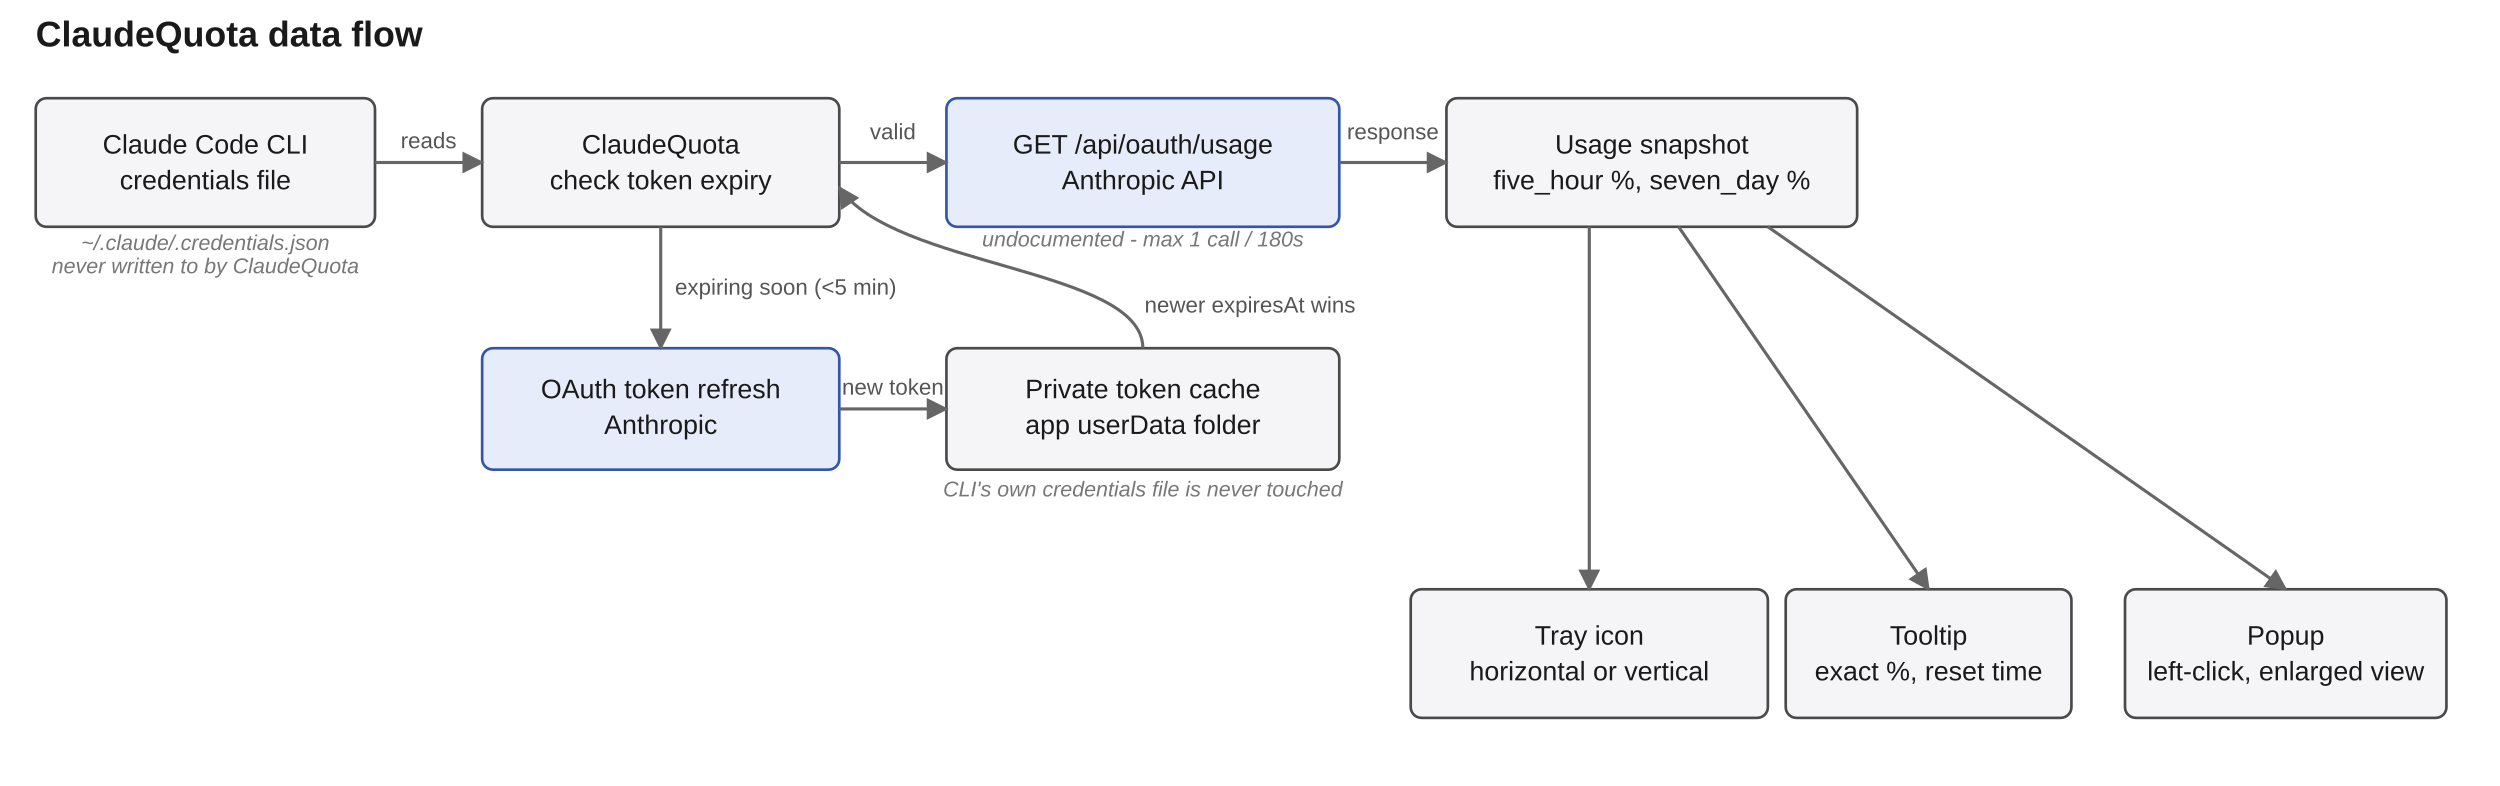
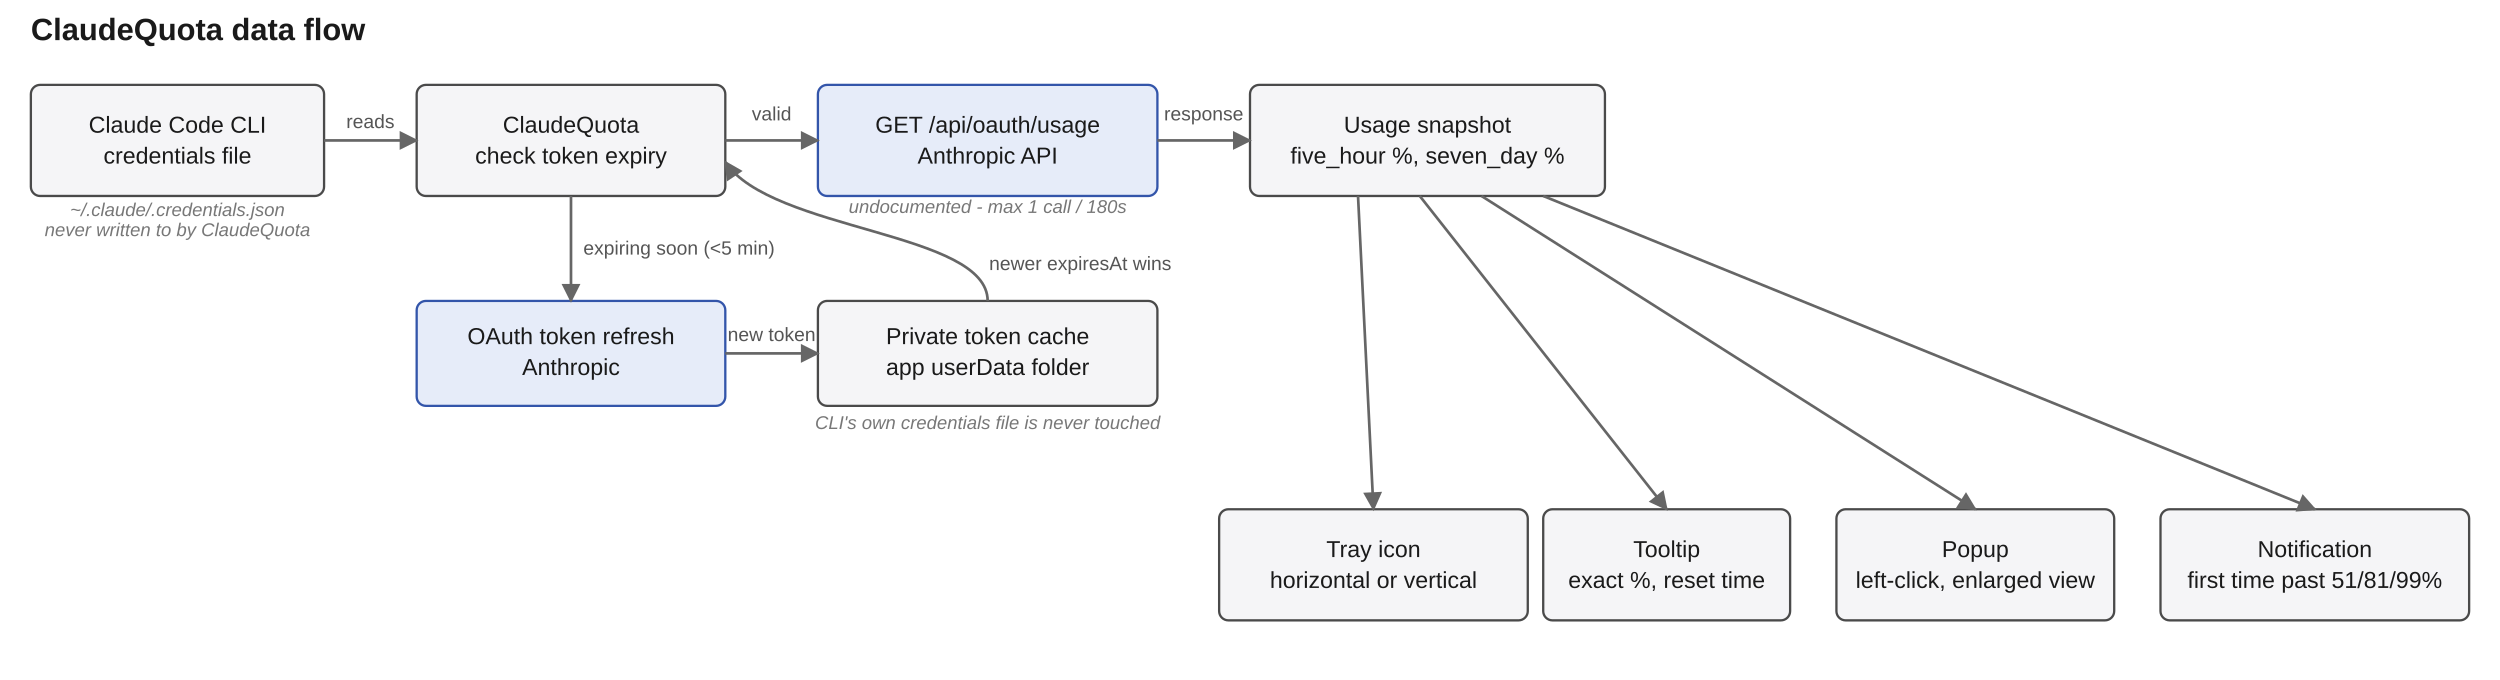
- <svg xmlns="http://www.w3.org/2000/svg" viewBox="0 0 1400 440" font-family="Segoe UI, Arial, sans-serif">
+ <svg xmlns="http://www.w3.org/2000/svg" viewBox="0 0 1620 440" font-family="Segoe UI, Arial, sans-serif">
  <defs>
    <marker id="arrow" viewBox="0 0 10 10" refX="9" refY="5" markerWidth="7" markerHeight="7" orient="auto-start-reverse">
      <path d="M0,0 L10,5 L0,10 z" class="arrowhead" />
    </marker>
  </defs>
  <style>
    text { font-size: 15px; }
    .title { font-size: 20px; font-weight: 600; fill: #1a1a1a; }
    .box rect { fill: #f5f5f7; stroke: #4a4a4a; stroke-width: 1.5; }
    .box text { fill: #1a1a1a; }
    .box.accent rect { fill: #e6ecf9; stroke: #3355aa; }
    .box.accent text { fill: #1a1a1a; }
    .arrow { stroke: #666666; stroke-width: 1.75; fill: none; }
    .arrowhead { fill: #666666; }
    .edge-label { fill: #555555; font-size: 12.5px; }
    .note { fill: #777777; font-size: 12px; font-style: italic; }

    @media (prefers-color-scheme: dark) {
      .title { fill: #f0f0f0; }
      .box rect { fill: #2a2a2e; stroke: #9a9a9a; }
      .box text { fill: #f0f0f0; }
      .box.accent rect { fill: #24344a; stroke: #7aa2e8; }
      .box.accent text { fill: #f0f0f0; }
      .arrow { stroke: #aaaaaa; }
      .arrowhead { fill: #aaaaaa; }
      .edge-label { fill: #bbbbbb; }
      .note { fill: #999999; }
    }
  </style>
  <text x="20" y="26" class="title">ClaudeQuota data flow</text>
  <g class="box">
    <rect x="20" y="55" width="190" height="72" rx="6" />
    <text x="115" y="86" text-anchor="middle">Claude Code CLI</text>
    <text x="115" y="106" text-anchor="middle">credentials file</text>
  </g>
  <text x="115" y="140" text-anchor="middle" class="note">~/.claude/.credentials.json</text>
  <text x="115" y="153" text-anchor="middle" class="note">never written to by ClaudeQuota</text>
  <g class="box">
    <rect x="270" y="55" width="200" height="72" rx="6" />
    <text x="370" y="86" text-anchor="middle">ClaudeQuota</text>
    <text x="370" y="106" text-anchor="middle">check token expiry</text>
  </g>
  <g class="box accent">
    <rect x="530" y="55" width="220" height="72" rx="6" />
    <text x="640" y="86" text-anchor="middle">GET /api/oauth/usage</text>
    <text x="640" y="106" text-anchor="middle">Anthropic API</text>
  </g>
  <g class="box">
    <rect x="810" y="55" width="230" height="72" rx="6" />
    <text x="925" y="86" text-anchor="middle">Usage snapshot</text>
    <text x="925" y="106" text-anchor="middle">five_hour %, seven_day %</text>
  </g>
  <path class="arrow" marker-end="url(#arrow)" d="M210,91 L270,91" />
  <text x="240" y="83" text-anchor="middle" class="edge-label">reads</text>
  <path class="arrow" marker-end="url(#arrow)" d="M470,91 L530,91" />
  <text x="500" y="78" text-anchor="middle" class="edge-label">valid</text>
  <path class="arrow" marker-end="url(#arrow)" d="M750,91 L810,91" />
  <text x="780" y="78" text-anchor="middle" class="edge-label">response</text>
  <g class="box accent">
    <rect x="270" y="195" width="200" height="68" rx="6" />
    <text x="370" y="223" text-anchor="middle">OAuth token refresh</text>
    <text x="370" y="243" text-anchor="middle">Anthropic</text>
  </g>
  <g class="box">
    <rect x="530" y="195" width="220" height="68" rx="6" />
    <text x="640" y="223" text-anchor="middle">Private token cache</text>
    <text x="640" y="243" text-anchor="middle">app userData folder</text>
  </g>
  <text x="640" y="278" text-anchor="middle" class="note">CLI's own credentials file is never touched</text>
  <text x="640" y="138" text-anchor="middle" class="note">undocumented - max 1 call / 180s</text>
  <path class="arrow" marker-end="url(#arrow)" d="M370,127 L370,195" />
  <text x="378" y="165" class="edge-label">expiring soon (&lt;5 min)</text>
  <path class="arrow" marker-end="url(#arrow)" d="M470,229 L530,229" />
  <text x="500" y="221" text-anchor="middle" class="edge-label">new token</text>
  <path class="arrow" marker-end="url(#arrow)" d="M640,195 C 640,150 500,150 470,105" />
  <text x="700" y="175" text-anchor="middle" class="edge-label">newer expiresAt wins</text>
  <g class="box">
    <rect x="790" y="330" width="200" height="72" rx="6" />
    <text x="890" y="361" text-anchor="middle">Tray icon</text>
    <text x="890" y="381" text-anchor="middle">horizontal or vertical</text>
  </g>
  <g class="box">
    <rect x="1000" y="330" width="160" height="72" rx="6" />
    <text x="1080" y="361" text-anchor="middle">Tooltip</text>
    <text x="1080" y="381" text-anchor="middle">exact %, reset time</text>
  </g>
  <g class="box">
    <rect x="1190" y="330" width="180" height="72" rx="6" />
    <text x="1280" y="361" text-anchor="middle">Popup</text>
    <text x="1280" y="381" text-anchor="middle">left-click, enlarged view</text>
  </g>
-   <path class="arrow" marker-end="url(#arrow)" d="M890,127 L890,330" />
-   <path class="arrow" marker-end="url(#arrow)" d="M940,127 L1080,330" />
-   <path class="arrow" marker-end="url(#arrow)" d="M990,127 L1280,330" />
+   <g class="box">
+     <rect x="1400" y="330" width="200" height="72" rx="6" />
+     <text x="1500" y="361" text-anchor="middle">Notification</text>
+     <text x="1500" y="381" text-anchor="middle">first time past 51/81/99%</text>
+   </g>
+   <path class="arrow" marker-end="url(#arrow)" d="M880,127 L890,330" />
+   <path class="arrow" marker-end="url(#arrow)" d="M920,127 L1080,330" />
+   <path class="arrow" marker-end="url(#arrow)" d="M960,127 L1280,330" />
+   <path class="arrow" marker-end="url(#arrow)" d="M1000,127 L1500,330" />
</svg>
